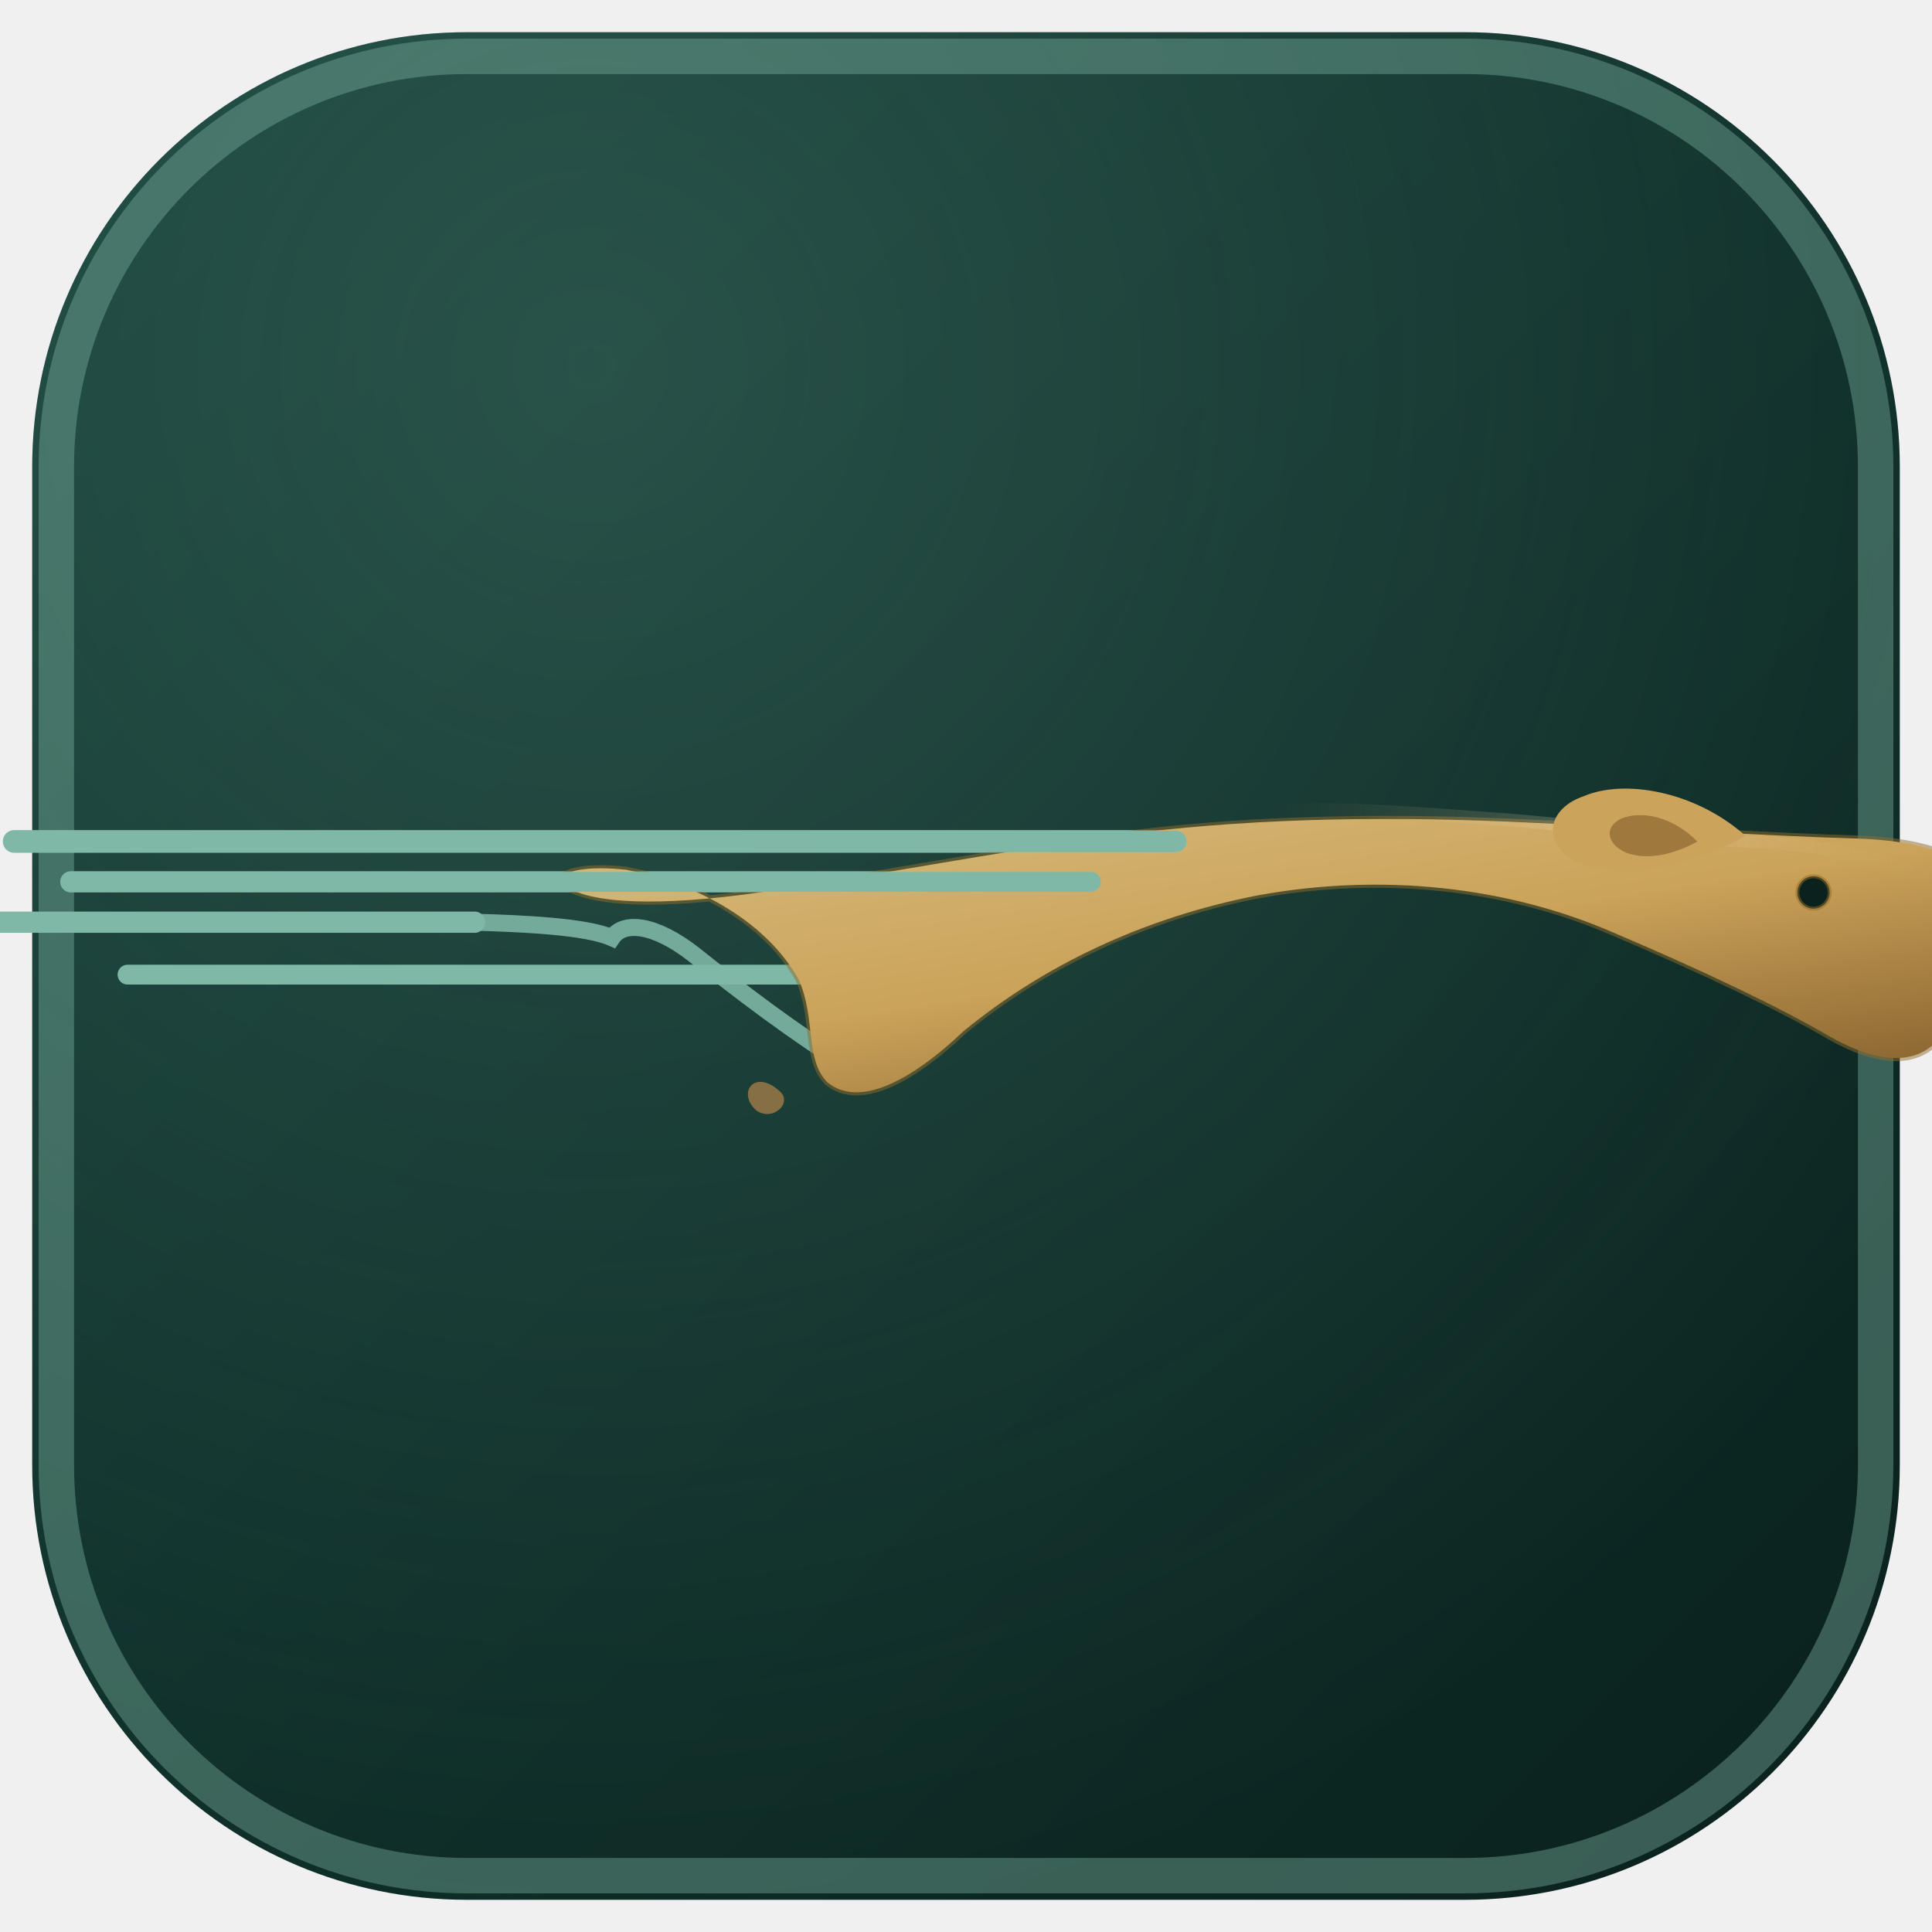
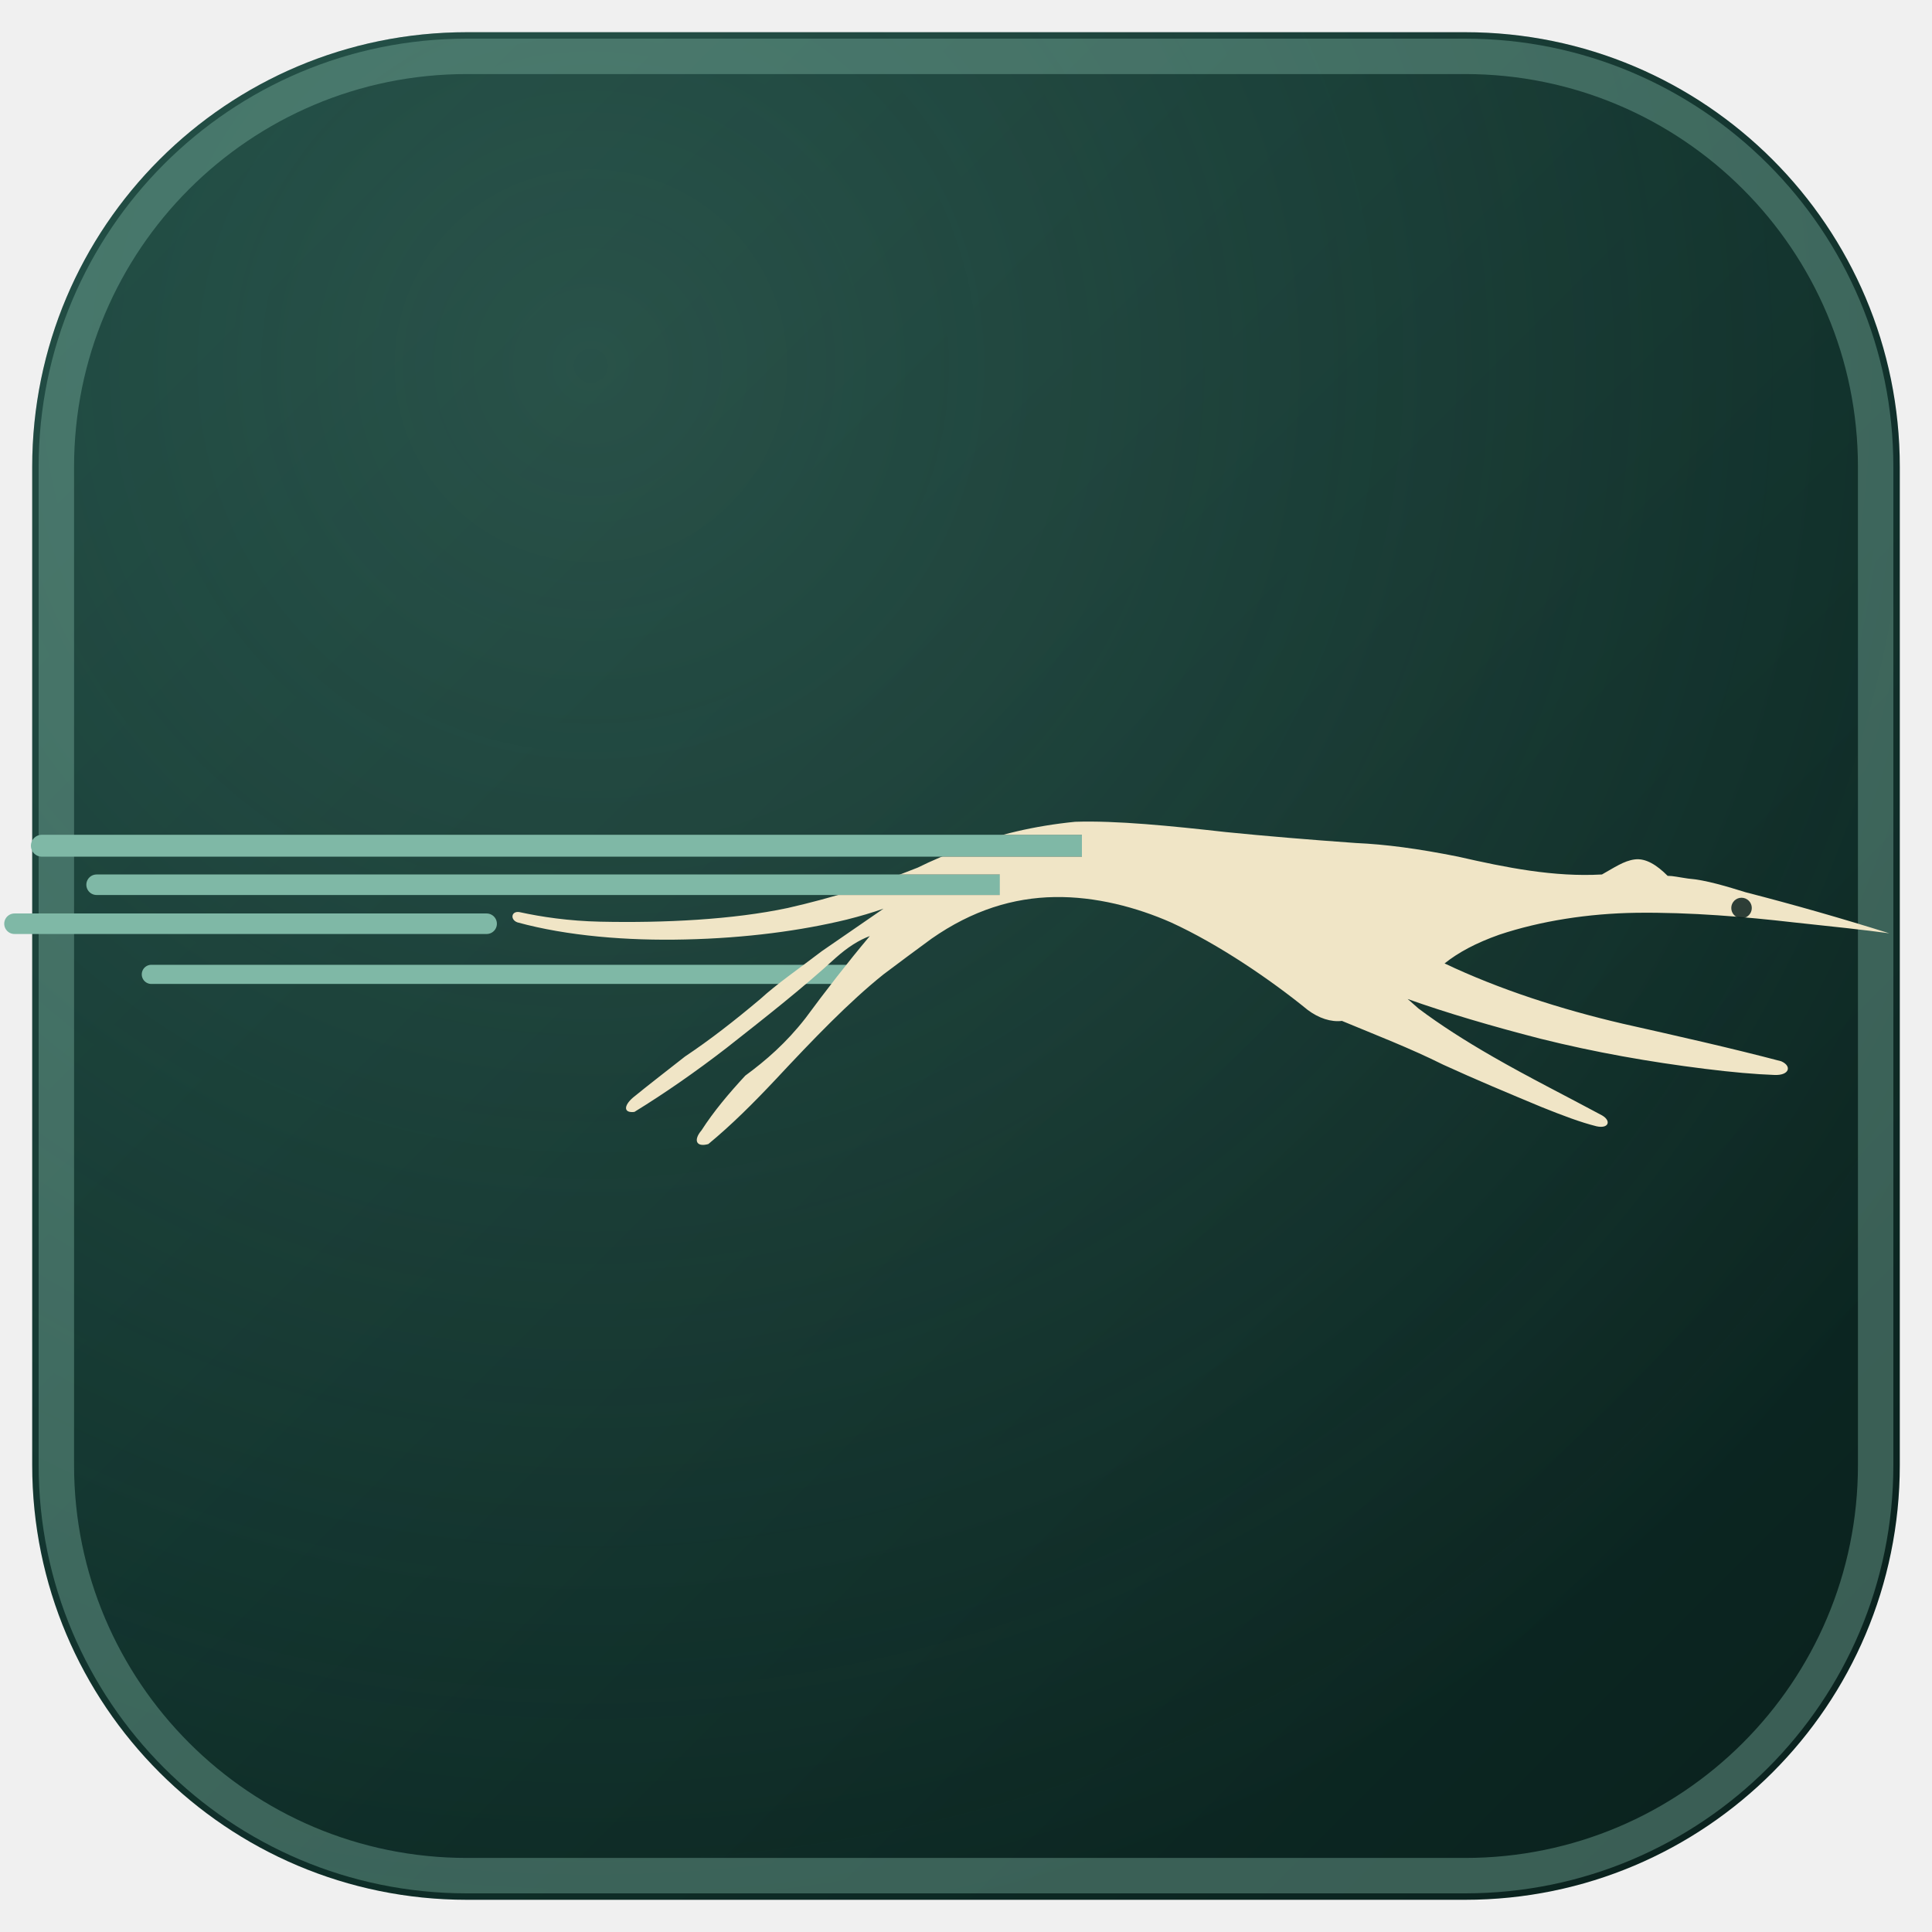
<svg xmlns="http://www.w3.org/2000/svg" viewBox="0 0 120 120" width="1024" height="1024">
  <defs>
    <linearGradient id="tile" x1="0" y1="0" x2="1" y2="1">
      <stop offset="0" stop-color="#123B34" />
      <stop offset="1" stop-color="#0A211D" />
    </linearGradient>
    <radialGradient id="glow" cx="0.3" cy="0.18" r="0.85">
      <stop offset="0" stop-color="rgba(127,184,166,0.22)" />
      <stop offset="1" stop-color="rgba(127,184,166,0)" />
    </radialGradient>
-     <linearGradient id="bronze" x1="0.12" y1="0.04" x2="0.88" y2="0.96">
-       <stop offset="0" stop-color="#D4B878" />
-       <stop offset="0.48" stop-color="#CBA35A" />
-       <stop offset="1" stop-color="#8A6530" />
-     </linearGradient>
-     <linearGradient id="sheen" x1="0" y1="0" x2="1" y2="0">
-       <stop offset="0" stop-color="rgba(203,163,90,0)" />
-       <stop offset="0.45" stop-color="rgba(240,229,198,0.45)" />
-       <stop offset="1" stop-color="rgba(203,163,90,0)" />
-     </linearGradient>
    <mask id="slits" maskUnits="userSpaceOnUse" x="-24" y="0" width="160" height="64">
      <rect x="-24" y="0" width="160" height="64" fill="#fff" />
-       <line x1="-14" y1="17.8" x2="68" y2="17.8" stroke="#000" stroke-width="1.5" stroke-linecap="round" />
-       <line x1="-10" y1="20.65" x2="62" y2="20.65" stroke="#000" stroke-width="1.4" stroke-linecap="round" />
+       <line x1="-24" y1="17.8" x2="62" y2="17.8" stroke="#000" stroke-width="1.6" />
+       <line x1="-24" y1="20.65" x2="56" y2="20.65" stroke="#000" stroke-width="1.5" />
    </mask>
  </defs>
  <rect x="2" y="2" width="116" height="116" rx="27" fill="url(#tile)" />
  <rect x="2" y="2" width="116" height="116" rx="27" fill="url(#glow)" />
  <rect x="3.5" y="3.5" width="113" height="113" rx="25.5" fill="none" stroke="rgba(127,184,166,0.4)" stroke-width="2.2" />
-   <g transform="translate(13.2 36.6) scale(0.88)">
+   <g transform="translate(14.5 37.4) scale(0.85)">
    <g stroke="#7FB8A6" stroke-linecap="round" fill="none">
      <line x1="-14" y1="17.8" x2="68" y2="17.8" stroke-width="1.6" />
      <line x1="-10" y1="20.65" x2="62" y2="20.65" stroke-width="1.5" />
      <line x1="-16" y1="23.5" x2="18.5" y2="23.5" stroke-width="1.5" />
      <line x1="-6" y1="27.2" x2="46" y2="27.2" stroke-width="1.4" />
    </g>
-     <path fill="none" stroke="#7FB8A6" stroke-width="1.2" stroke-linecap="round" opacity="0.88" d="M44.8 33.6 C41.2 31.4 37.0 28.2 34.0 25.8 C31.2 23.6 29.0 23.4 28.2 24.6 C26.4 23.8 22.0 23.6 18.5 23.5" />
-     <path mask="url(#slits)" fill="url(#bronze)" stroke="rgba(147,108,43,0.5)" stroke-width="0.44" stroke-linejoin="round" stroke-linecap="round" paint-order="stroke fill" d="M126.6 22.2 C125.2 19.6 122.0 17.8 116.2 17.6 C109.2 17.4 100.4 16.8 91.4 16.4 C81.8 16.0 72.6 16.2 63.6 17.4 C55.0 18.6 46.8 20.2 38.6 21.4 C31.6 22.4 26.8 22.2 25.0 21.0 C23.8 20.2 25.6 19.4 29.2 19.8 C34.4 20.8 39.2 23.6 41.4 27.6 C42.6 30.4 41.8 33.2 43.4 34.8 C45.6 36.6 49.2 34.8 53.0 31.2 C58.6 26.6 65.6 23.2 73.8 21.6 C82.6 20.0 91.4 21.0 98.8 24.2 C105.4 27.0 110.8 29.6 114.2 31.6 C117.4 33.4 120.0 33.6 121.6 32.0 C123.6 29.8 124.8 26.2 125.6 23.4 C126.0 22.4 127.2 22.0 126.6 22.2 Z" />
-     <path fill="none" stroke="url(#sheen)" stroke-width="0.9" stroke-linecap="round" opacity="0.55" d="M124.2 21.8 C120.0 19.4 114.4 18.0 108.4 17.8 C102.2 17.6 96.4 16.6 90.4 16.2 C85.0 15.8 80.0 15.4 75.6 15.6" />
-     <path fill="#9A7848" opacity="0.85" d="M40.0 35.4 C38.2 33.8 37.0 35.6 38.4 36.8 C39.6 37.6 41.0 36.2 40.0 35.4 Z" />
-     <path fill="#CBA35A" d="M108.2 17.4 C104.6 14.2 99.6 13.4 96.8 14.6 C94.4 15.4 93.8 17.6 95.8 19.0 C98.4 20.6 103.8 20.0 108.2 17.4 Z" />
-     <path fill="#8A6530" opacity="0.7" d="M104.8 17.8 C103.0 16.0 100.8 15.6 99.4 16.2 C98.2 16.8 98.4 18.0 99.8 18.6 C101.4 19.2 103.4 18.6 104.8 17.8 Z" />
-     <circle cx="113.0" cy="21.4" r="1.14" fill="#0A211D" stroke="rgba(147,108,43,0.5)" stroke-width="0.28" />
+     <path mask="url(#slits)" fill="#F0E5C6" d="M121 24.2       C117.5 23.1 114 22.1 110.5 21.2 C109.2 20.8 107.6 20.3 106.3 20.2 C105.6 20.1 105.2 20 104.8 20       C104 19.2 103.2 18.7 102.4 18.8 C101.6 18.9 100.9 19.4 100 19.9       C96.5 20.1 93 19.4 89.5 18.6 C86.5 18 84.2 17.7 82 17.6 C78.5 17.35 75.5 17.1 72.5 16.8       C68.5 16.35 64.5 15.95 61.5 16.05 C58.5 16.35 55.8 17 53.5 17.9 C52.2 18.4 51 18.9 50 19.4       C47 20.6 43.8 21.6 40.5 22.35 C36.5 23.2 31.5 23.45 26.8 23.35 C24.5 23.3 22.5 23 20.9 22.65       C20.3 22.55 20.2 23.2 20.75 23.4 C24.4 24.4 28.8 24.75 33 24.65 C37.5 24.55 41.5 24 44.8 23.2       C45.8 22.95 46.7 22.68 47.5 22.4 C45.9 23.5 44.3 24.6 43 25.5 C41.3 26.8 39.7 27.9 38.5 29       C36.6 30.6 34.8 32 33 33.2 C31.6 34.3 30.3 35.3 29.2 36.2 C28.5 36.8 28.5 37.35 29.3 37.25       C31.5 35.9 33.8 34.3 36 32.6 C38.8 30.4 41.6 28.2 44 26 C44.9 25.2 45.7 24.7 46.5 24.4       C44.9 26.3 43.2 28.5 41.8 30.4 C40.4 32.2 38.9 33.5 37.4 34.6 C36.2 35.9 35.1 37.2 34.2 38.6       C33.6 39.3 33.8 39.85 34.7 39.6 C36.4 38.2 38 36.6 39.6 34.9 C42.4 31.9 45 29.2 47.5 27.2       C48.7 26.3 49.9 25.4 51 24.6 C54 22.5 57 21.6 60 21.55 C63 21.5 66 22.3 68.5 23.4       C72 25 75.8 27.6 78.5 29.8 C79.3 30.4 80.2 30.7 81 30.6 C83.4 31.6 86 32.6 88.4 33.8       C90.8 34.9 93.2 35.9 95.6 36.9 C97.1 37.5 98.4 38 99.6 38.3 C100.5 38.5 100.7 37.9 100 37.5       C97.4 36.1 94.6 34.7 92 33.2 C90 32.05 88.2 30.9 86.6 29.7 C86.3 29.45 86.05 29.2 85.8 29       C88.6 30 92 31 95.5 31.9 C99.5 32.9 103.5 33.6 107.5 34.1 C109.5 34.35 111.2 34.5 112.6 34.55       C113.7 34.6 113.9 33.9 113.1 33.55 C109.5 32.6 105.5 31.7 101.5 30.8 C97 29.75 92.5 28.3 88.5 26.4       C89.5 25.6 90.8 24.9 92.5 24.3 C95.5 23.3 99 22.75 102.5 22.7 C106.5 22.65 110.5 23 114 23.4       C116.8 23.7 119.2 23.95 121 24.2 Z" />
+     <circle cx="110.2" cy="22.35" r="0.75" fill="#0A211D" opacity="0.85" />
  </g>
</svg>
